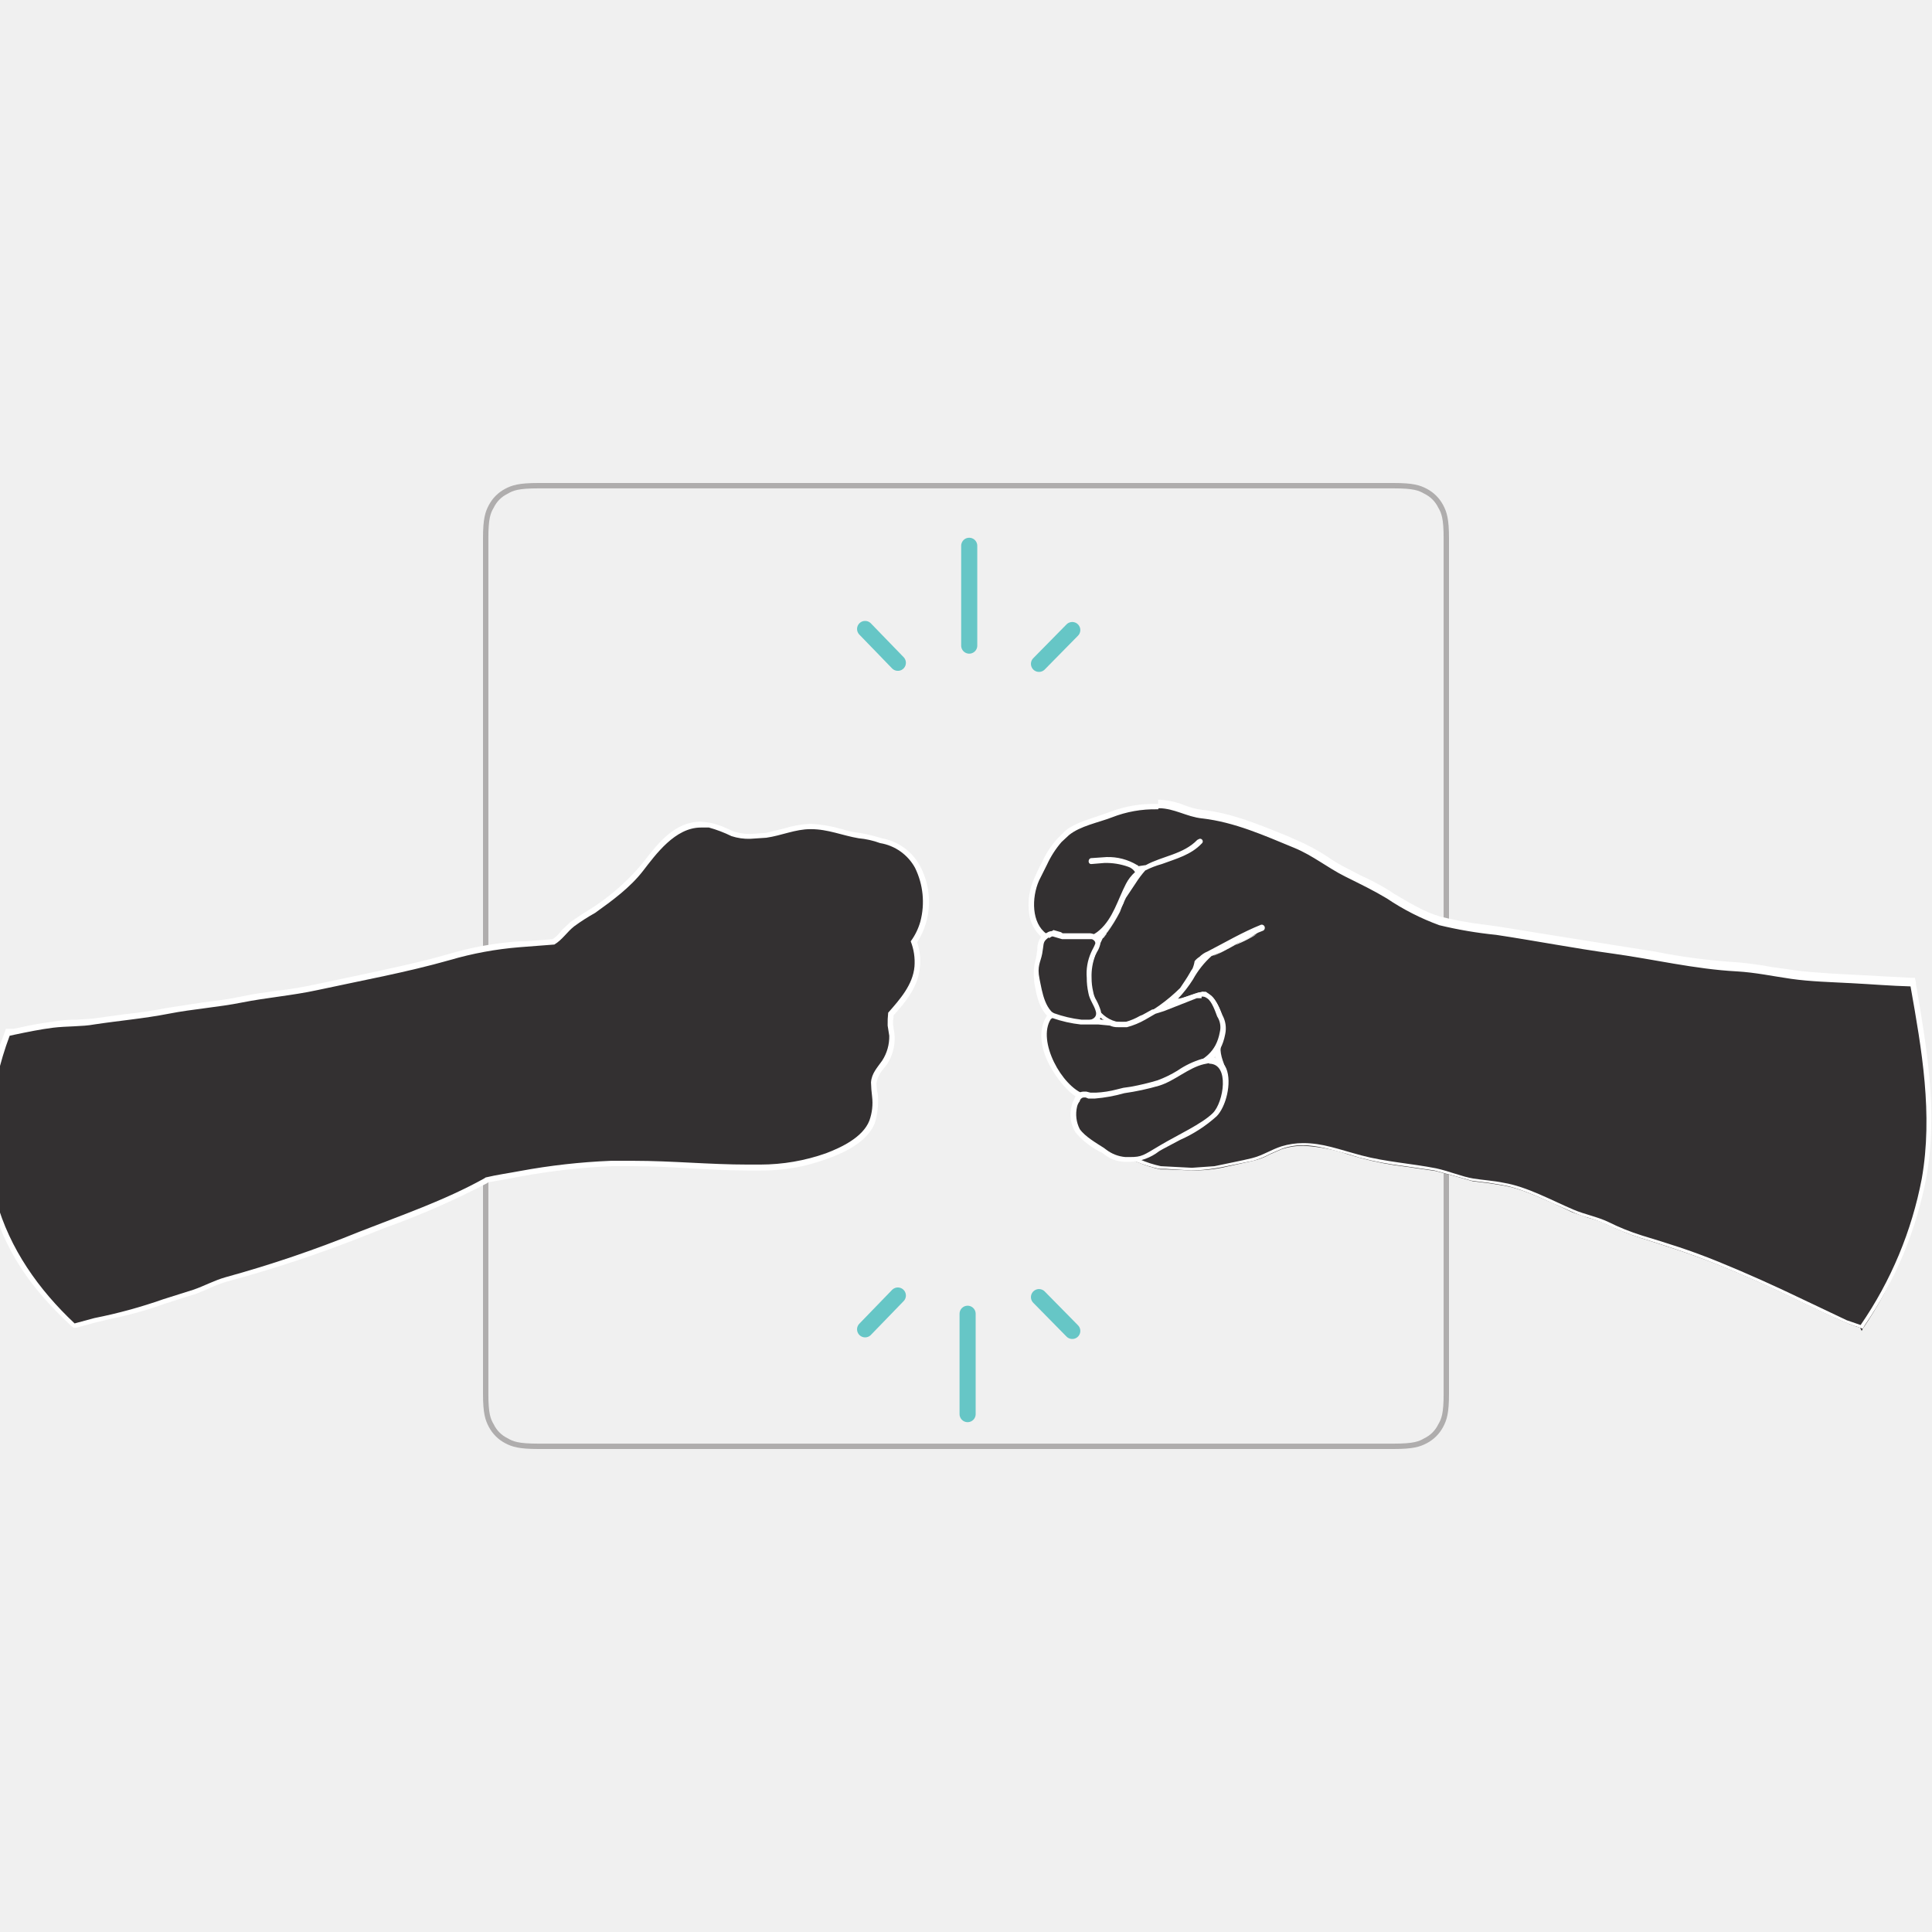
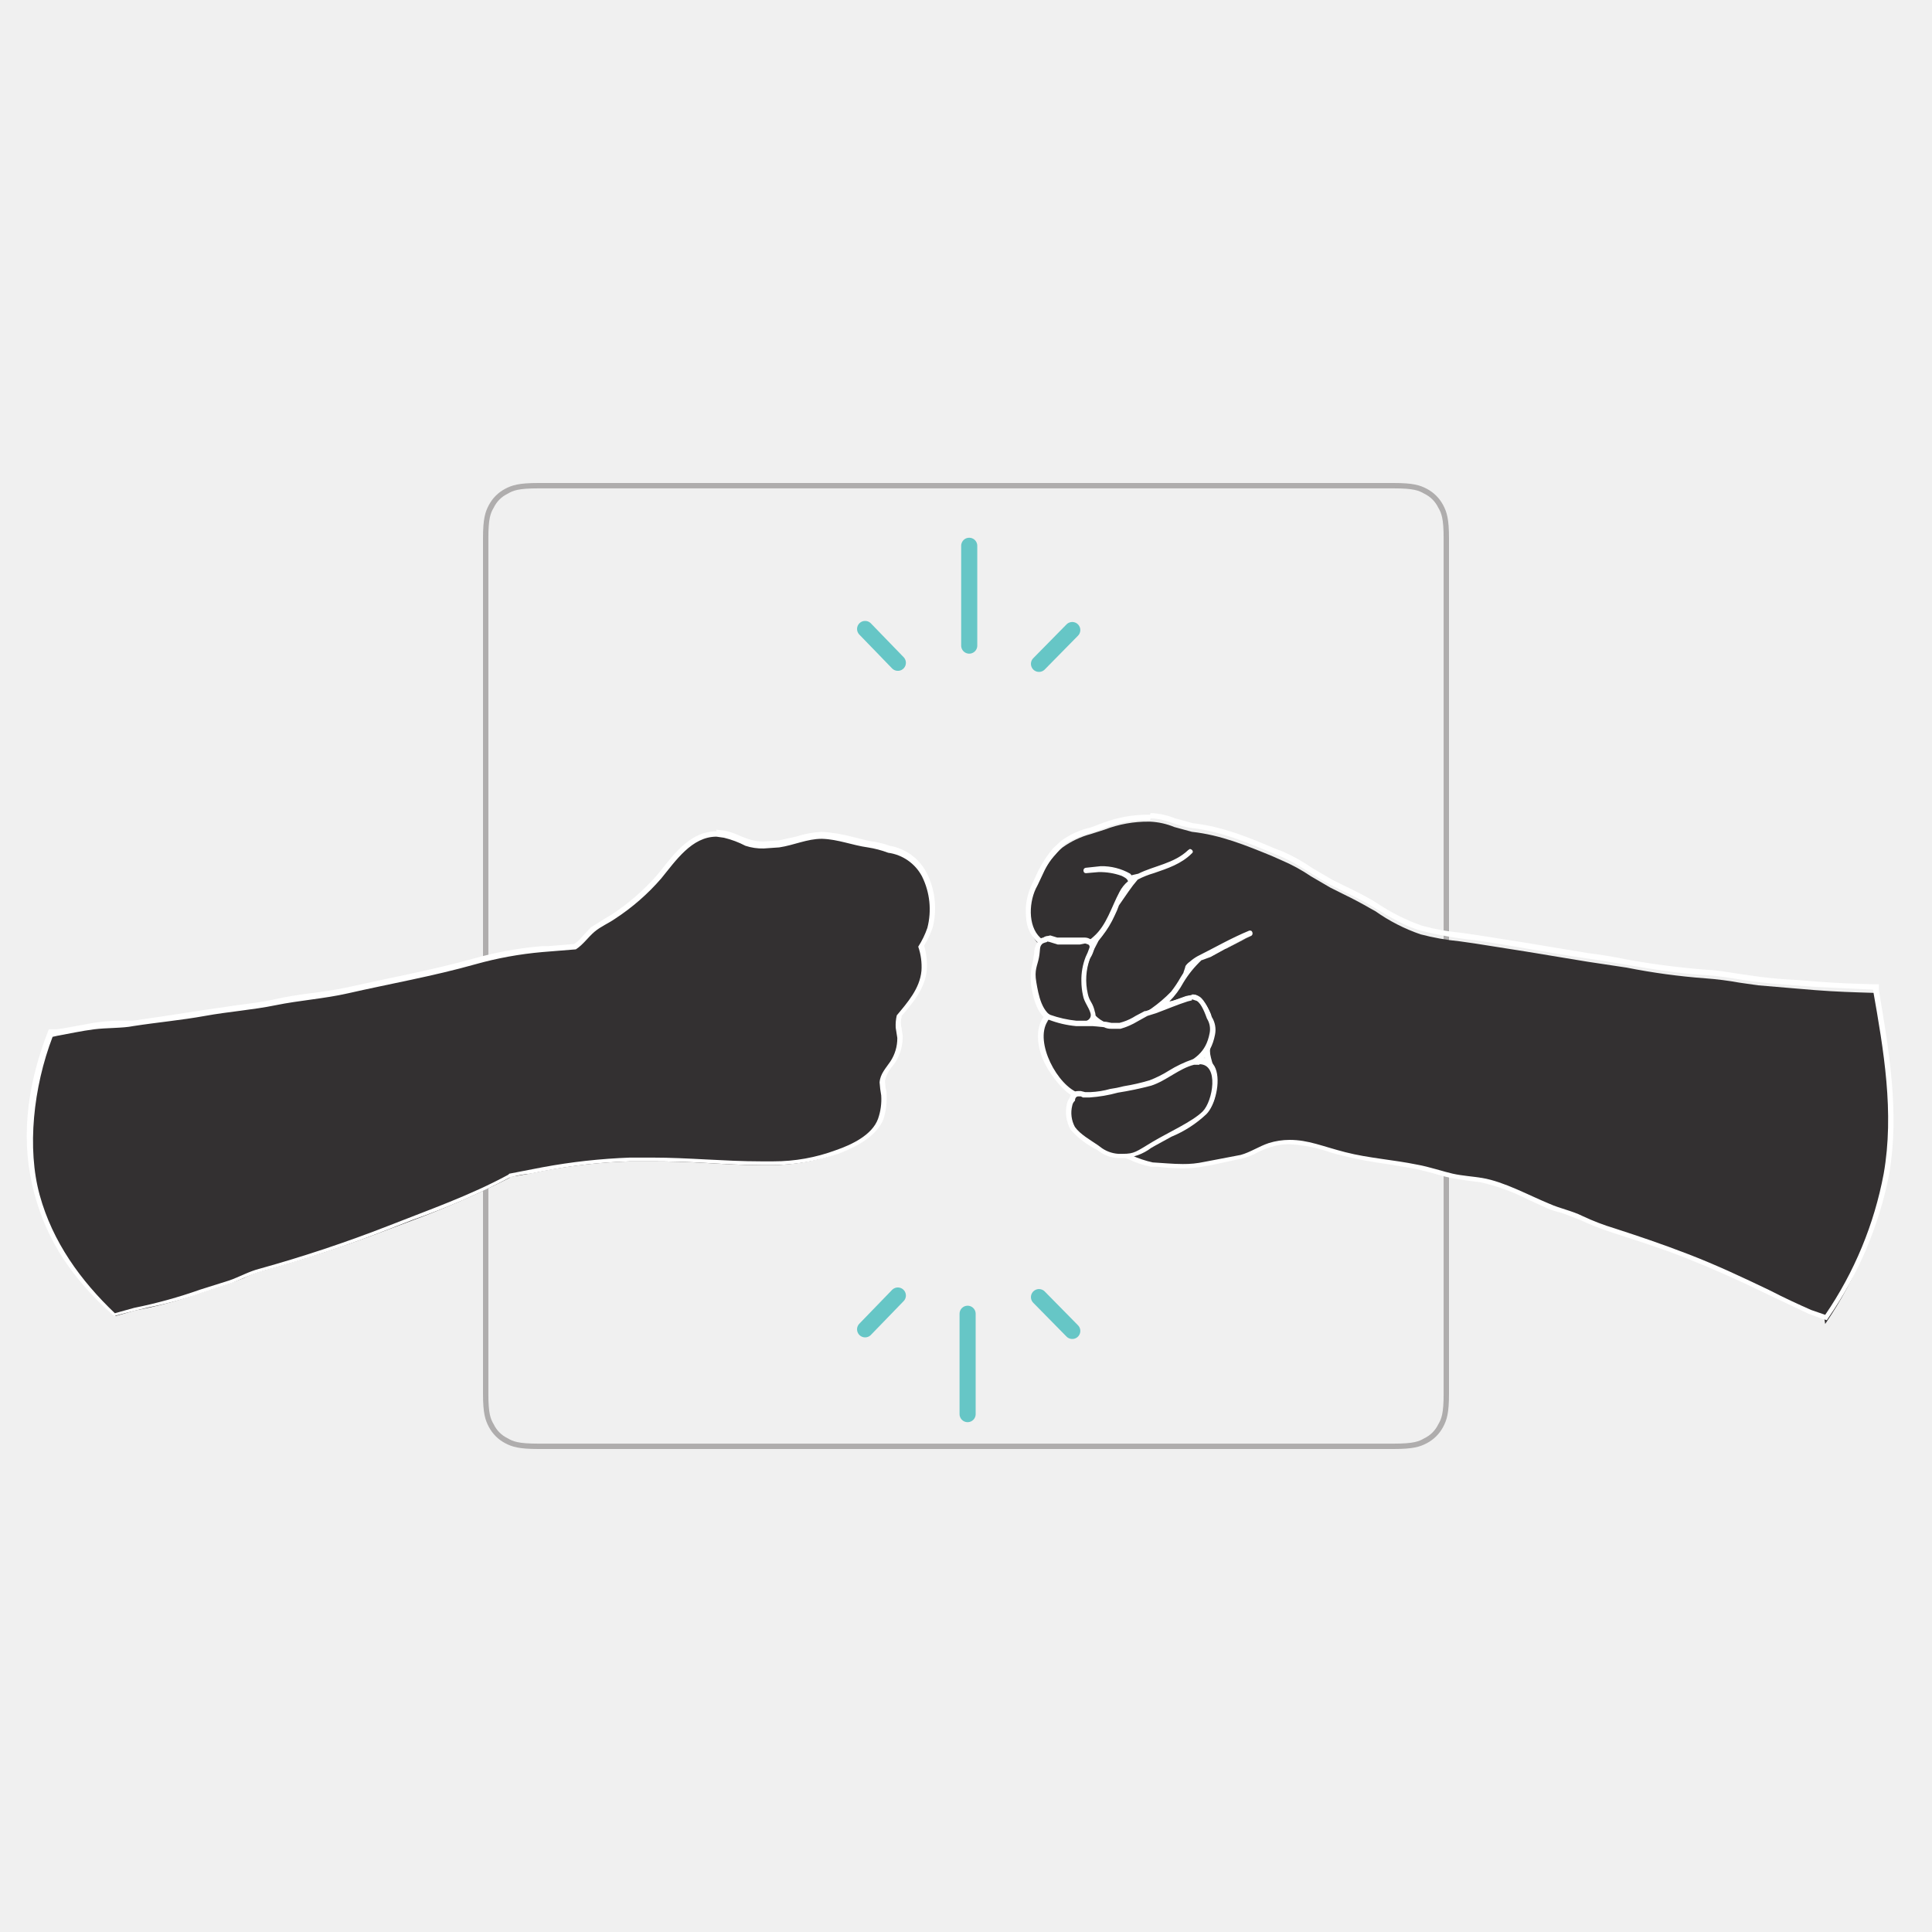
<svg xmlns="http://www.w3.org/2000/svg" viewBox="0 0 360 360">
  <path d="M265.9,91.1c-1.3-.7-2.6-1.1-6.2-1.1H100.3c-3.6,0-4.9.4-6.2,1.1a7.2,7.2,0,0,0-3,3c-.7,1.3-1.1,2.6-1.1,6.2V259.7c0,3.6.4,4.9,1.1,6.2a7.2,7.2,0,0,0,3,3c1.3.7,2.6,1.1,6.2,1.1H259.7c3.6,0,4.9-.4,6.2-1.1a7.2,7.2,0,0,0,3-3c.7-1.3,1.1-2.6,1.1-6.2V100.3c0-3.6-.4-4.9-1.1-6.2A7.2,7.2,0,0,0,265.9,91.1ZM269,259.7c0,3.7-.4,4.7-1,5.7a5.5,5.5,0,0,1-2.6,2.6c-1,.6-2,1-5.7,1H100.3c-3.7,0-4.7-.4-5.7-1a5.5,5.5,0,0,1-2.6-2.6c-.6-1-1-2-1-5.7V100.3c0-3.7.4-4.7,1-5.7A5.5,5.5,0,0,1,94.6,92c1-.6,2-1,5.7-1H259.7c3.7,0,4.7.4,5.7,1a5.5,5.5,0,0,1,2.6,2.6c.6,1,1,2,1,5.7Z" style="fill:#afadad" />
-   <path d="M346.6,247.4a21.5,21.5,0,0,1-2.7-1c-2.6-1.1-5.1-2.3-8-3.7-5.7-2.8-10.9-5.1-15.9-7.1s-10.1-3.6-14.2-4.9a55.1,55.1,0,0,1-6.3-2.5,17.4,17.4,0,0,0-3.6-1.3l-2.9-1-3.4-1.6c-3.2-1.4-6.4-2.9-9.5-3.4l-2.5-.4-3.2-.4-3.5-1-3.4-.9-5.5-.8a59.3,59.3,0,0,1-8.4-1.6l-2.4-.7a30.4,30.4,0,0,0-8.4-1.6,12.7,12.7,0,0,0-3.9.6l-2.3,1a11.7,11.7,0,0,1-3.1,1.2l-5.9,1.3-1.2.2a28.1,28.1,0,0,1-4.3.3l-4.7-.2h-1.2a24.6,24.6,0,0,1-4.1-1.3l-1-.4,1.2-.7,8.9-4.7.5-.2c2.7-1.5,5.6-3,6.2-6.1h0a5.1,5.1,0,0,1,.1-1.8,5,5,0,0,0,.2-1.2,8.2,8.2,0,0,0-.6-2.8,17.2,17.2,0,0,1-.7-2.1,6.1,6.1,0,0,1,.3-2.5h.1l.3-.7c0-.2.1-.3.1-.4-.1-3.5-1.1-5.8-3.1-7.2h-.1a9.2,9.2,0,0,0-2.6.7,14.1,14.1,0,0,1-2.2.6l-1.5.3,1-1.1a28.1,28.1,0,0,0,2.7-3.6,18.7,18.7,0,0,1,3.6-4.5h.3l.6-.2,1.1-.5,2.8-1.5h.1a24,24,0,0,0,3.9-2h0l1-.4h0a53.4,53.4,0,0,0-6.8,3.3l-3.2,1.6a5,5,0,0,0-1.4,1h0l-.7.6a7.4,7.4,0,0,1-.4,1.4h0v.2a2.1,2.1,0,0,0-.4.6l-1.9,2.9h-.1a25.5,25.5,0,0,1-8.2,5.9,6.1,6.1,0,0,1-2.8.7,6.3,6.3,0,0,1-4.4-1.9,9,9,0,0,1-2.4-6.1c.1-2.2,1-5.2,2.9-9h.1l.6-.8v-.2h.1a29.6,29.6,0,0,0,2.4-3.9,12.2,12.2,0,0,1,.7-1.7V167l-.2.4c-1,2.2-2,4.5-3.9,6.2a6.2,6.2,0,0,1-4.5,1.6h-3.5l-.8-.2-1.5-.4h-.2c-2.4-1.7-3.6-6.1-1.5-10.5.4-1,.9-2,1.4-3.1a17.5,17.5,0,0,1,2.9-4.2,8.9,8.9,0,0,1,1.3-1.4,18.3,18.3,0,0,1,5.5-2.5l2.7-.9a23.6,23.6,0,0,1,8.6-1.5h.2a13.5,13.5,0,0,1,4.6,1,13.9,13.9,0,0,0,3.5.9c5.6.6,10.4,2.7,15.6,4.8l1.8.7a34.9,34.9,0,0,1,5.7,3.2l3.8,2.2,2.4,1.2c1.8.9,3.6,1.8,5.4,2.9l.9.5a34.5,34.5,0,0,0,8.8,4.4,46.4,46.4,0,0,0,7.6,1.4l2.9.4,9.9,1.6,11.9,1.9,7.6,1.2a129.7,129.7,0,0,0,15.4,2.1,46.2,46.2,0,0,1,6.5.8l3.6.6,7.4.6,3.8.2,11.1.6h.4v.7c2,11.7,4.1,23.7,2,35.6a73,73,0,0,1-11.4,27.6l-.2.4ZM205.9,160.2a11.4,11.4,0,0,1,4.6.7,3.8,3.8,0,0,1,1.6,1.3v.3l-.3.3a7.5,7.5,0,0,0-1.5,2,20,20,0,0,0-1,2.1h0l1.9-2.7a12.5,12.5,0,0,1,1.8-2.4h.2l-1,.2h-.4v-.3a10.7,10.7,0,0,0-5.5-1.4l-2.8.3h0A9.7,9.7,0,0,1,205.9,160.2Zm17.7-3.5a7.4,7.4,0,0,1-2,1.6,7.4,7.4,0,0,0,2-1.6Z" style="fill:#333031" />
-   <path d="M215.9,150.6c2.9,0,5.2,1.6,8.1,1.9,6.1.7,11.6,3.2,17.2,5.5,3.4,1.4,6.2,3.7,9.4,5.3s5.3,2.6,7.8,4.1a45.3,45.3,0,0,0,9.8,5,78.3,78.3,0,0,0,10.6,1.8c7.3,1.1,14.5,2.5,21.8,3.5s15.3,2.9,23,3.3c3.5.2,6.7.9,10.2,1.4s7.4.6,11.2.8,7.3.5,11,.6c2.1,11.8,4.2,23.8,2.1,35.8a71.9,71.9,0,0,1-11.4,27.3l-2.6-.9-8-3.8c-5.2-2.5-10.5-4.9-15.9-7.1s-9.4-3.4-14.3-4.9a42.3,42.3,0,0,1-6.2-2.5c-2.1-1-4.4-1.4-6.5-2.3-4-1.7-8.7-4.3-13-5-1.9-.4-3.8-.5-5.7-.8s-4.6-1.4-6.9-1.9c-4.6-.9-9.4-1.2-13.9-2.4s-7.2-2.3-10.9-2.3a13.9,13.9,0,0,0-4,.6c-1.9.6-3.5,1.7-5.5,2.2s-4.7,1-7,1.5l-4.2.3-5.8-.3a20.7,20.7,0,0,1-4-1.3l9.2-4.8c3-1.7,6.3-3.3,6.9-6.8v-.2a28.5,28.5,0,0,1,.3-2.9c.1-1.9-.9-3.2-1.2-5a4.4,4.4,0,0,1,.2-2.3v-.2h0l.4-1.2c0-3-.8-6.1-3.4-7.8h-.3c-1.6,0-3.2,1.1-4.9,1.3a23.3,23.3,0,0,0,2.8-3.6,16.6,16.6,0,0,1,3.5-4.4h.1l1.7-.7a26.9,26.9,0,0,0,2.9-1.6,24,24,0,0,0,3.9-2l1-.4a.6.6,0,0,0-.2-1.1h-.2c-3.5,1.4-6.7,3.3-10,5a4.4,4.4,0,0,0-1.5,1,3.4,3.4,0,0,0-.9.8,5.7,5.7,0,0,1-.4,1.4,5.6,5.6,0,0,0-.5.8c-.5.9-1.2,1.9-1.8,2.8a31.4,31.4,0,0,1-8.1,5.8,6.5,6.5,0,0,1-2.6.6c-3.6,0-6.3-3.7-6.2-7.5s1.5-6.2,2.7-8.8a3.9,3.9,0,0,0,.8-1h0a18.5,18.5,0,0,0,2.4-4l.9-1.9,1.8-2.7a18.6,18.6,0,0,1,1.8-2.4,16.6,16.6,0,0,1,3.1-1.2c2.7-1,5.4-1.7,7.4-3.8a.5.5,0,0,0-.4-.9l-.4.2c-2.6,2.7-6.5,3-9.6,4.7l-1.4.2a.2.2,0,0,0-.2-.2,10.4,10.4,0,0,0-5.7-1.5l-2.9.2c-.6.1-.6,1.1,0,1.1h.1l2.4-.2a12.3,12.3,0,0,1,4.4.7,2.4,2.4,0,0,1,1.3,1,7.6,7.6,0,0,0-1.7,2.2c-1.5,2.9-2.4,6.4-4.9,8.6a5.8,5.8,0,0,1-4.2,1.5l-3.3-.2h0l-2.4-.6c-2.8-2-2.8-6.7-1.4-9.9l1.5-3a17.8,17.8,0,0,1,2.7-4.2l1.4-1.3c2.1-1.7,5.4-2.3,8-3.3a21.9,21.9,0,0,1,8.4-1.5h.2m0-1h-.2a22.7,22.7,0,0,0-8.8,1.5l-2.6.9c-2,.7-4.1,1.3-5.7,2.6l-1.4,1.4a16,16,0,0,0-2.9,4.4c-.6,1.1-1.1,2.2-1.5,3.1a11.9,11.9,0,0,0-1,5.9,7.2,7.2,0,0,0,2.7,5.3h.5l1.4.3.8.2h3.6a7.3,7.3,0,0,0,3.5-.8,22.5,22.5,0,0,0-2.3,8,9.2,9.2,0,0,0,2.5,6.4,6.4,6.4,0,0,0,4.8,2.1,6.6,6.6,0,0,0,3-.7,30.6,30.6,0,0,0,5.4-3.3l2.1-.3,2.3-.7a7.8,7.8,0,0,1,2.3-.6c1.8,1.2,2.7,3.3,2.8,6.5a.4.4,0,0,0-.1.3l-.3.7v.2h-.1v.2a7.4,7.4,0,0,0-.3,2.7,9.5,9.5,0,0,0,.7,2.2,8.2,8.2,0,0,1,.6,2.7c-.1.3-.1.7-.2,1.1a11.1,11.1,0,0,0-.2,1.9h.1c-.6,2.7-3.2,4.1-6,5.6l-.4.2c-3,1.7-6.1,3.3-9.1,4.8h-.1l-1.9,1,2,.9a25.8,25.8,0,0,0,4.2,1.3h1.2l4.8.3a30,30,0,0,0,4.4-.4l1.2-.2,5.9-1.2a15.3,15.3,0,0,0,3.2-1.3l2.3-1a11.5,11.5,0,0,1,3.7-.6c2.8,0,5.6.9,8.3,1.6l2.3.7a63.5,63.5,0,0,0,8.5,1.6l5.5.8,3.3.9,3.6,1,3.2.4,2.5.4c3,.5,6.3,2,9.4,3.4l3.4,1.5a21.2,21.2,0,0,0,2.9,1.1,22,22,0,0,1,3.6,1.3,55.1,55.1,0,0,0,6.3,2.5c4.2,1.3,9.2,2.9,14.2,4.9s10.2,4.3,15.9,7.1c2.9,1.4,5.4,2.6,8,3.7a21.5,21.5,0,0,0,2.7,1l.8.3.4-.7a72.5,72.5,0,0,0,11.5-27.8c2.1-12,0-24.1-2-35.8v-.3l-.2-.8h-.8l-11.1-.6-3.7-.2c-2.5-.2-5-.3-7.4-.7l-3.6-.5a65.7,65.7,0,0,0-6.6-.9,112.4,112.4,0,0,1-15.3-2l-7.6-1.2-11.9-1.9-9.9-1.6-3-.4a62,62,0,0,1-7.5-1.4c-3.1-.9-5.8-2.6-8.7-4.3l-.9-.6a45.2,45.2,0,0,0-5.3-2.8l-2.5-1.3a27.7,27.7,0,0,1-3.7-2.2,35.6,35.6,0,0,0-5.8-3.1l-1.8-.8c-5-2-10.1-4.2-15.7-4.8a13.1,13.1,0,0,1-3.4-.9,14.6,14.6,0,0,0-4.8-1Z" style="fill:#fff" />
-   <path d="M202,190.7a17,17,0,0,1-2.8-.3l-1.4-.4h-.4c-3-.8-3.7-4.7-4.1-7.2v-.3a9,9,0,0,1,.3-3.7c.1-.4.1-.8.2-1.2s.1-.4.1-.7a3.2,3.2,0,0,1,.8-2.3.9.9,0,0,1,.7-.3,1.1,1.1,0,0,1,.7-.3h.3l1.3.4.4.2h5.2l.9.3a1.5,1.5,0,0,1,.5,1.2,3.1,3.1,0,0,1-.6,1.3l-.2.5a9.5,9.5,0,0,0-.8,4.5,11.2,11.2,0,0,0,.3,2.7,6.7,6.7,0,0,0,.7,1.8,8.7,8.7,0,0,1,.7,1.7,1.9,1.9,0,0,1-.3,1.5c-.4.6-1.2.8-2.4.8Z" style="fill:#333031" />
-   <path d="M196,174.5h.2l1.7.5h5.3a.7.7,0,0,1,.6.2.7.7,0,0,1,.3.6c-.2.6-.6,1.2-.8,1.7a9.6,9.6,0,0,0-.8,4.7,12.7,12.7,0,0,0,.3,2.8c.2,1.3,1.1,2.3,1.4,3.5s-.9,1.7-2.2,1.7a17,17,0,0,1-2.7-.3l-1.4-.4h-.3c-2.9-.8-3.4-4.7-3.9-7.1s.2-3.1.5-4.7.1-2.1.8-2.7.3-.2.5-.2h0l.5-.3m0-1h0a1.6,1.6,0,0,0-.9.3l-.8.4a3.7,3.7,0,0,0-1,2.7c0,.2-.1.4-.1.6s-.1.8-.2,1.2a9.9,9.9,0,0,0-.3,3.9v.3c.4,2.5,1.1,6.7,4.5,7.6h.4l1.4.4a16.8,16.8,0,0,0,2.9.4,3.5,3.5,0,0,0,2.8-1,2.4,2.4,0,0,0,.4-2,10.8,10.8,0,0,0-.8-1.9,4.4,4.4,0,0,1-.6-1.6,10.9,10.9,0,0,1-.3-2.6,10.6,10.6,0,0,1,.7-4.2l.3-.6a4.5,4.5,0,0,0,.6-1.4,1.8,1.8,0,0,0-.7-1.7,2.8,2.8,0,0,0-1.2-.4h-5.1l-.3-.2-1.4-.4Z" style="fill:#fff" />
-   <path d="M203.3,204.6l-1.4-.2c-2.5-.8-5.3-4.1-6.6-7.8s-1-5.3.1-7l.4-.4h.5a22.6,22.6,0,0,0,5.2,1.2h3.2a9,9,0,0,1,2.2.2h.1a3.5,3.5,0,0,0,1.3.3h1.6a15.3,15.3,0,0,0,2.7-1.1l.6-.3,1.8-1h.1l1.6-.5,2.5-1,3.7-1.4,1-.2a2.8,2.8,0,0,1,1.2.4c.9.5,1.5,2,1.9,3l.3.7a4,4,0,0,1,.5,3.2c-.8,4-3,5.4-6.4,7l-1.6.8a35.4,35.4,0,0,1-8.1,3.3,21.5,21.5,0,0,1-3.4.5h-1.7l-1.3.2a6.9,6.9,0,0,1-2,.3Z" style="fill:#333031" />
-   <path d="M223.9,185.7a1.4,1.4,0,0,1,1,.3c.9.5,1.6,2.6,1.9,3.4a3.7,3.7,0,0,1,.5,2.9c-.7,3.8-2.9,5.1-6.2,6.7a46.6,46.6,0,0,1-9.5,4,44.3,44.3,0,0,1-5.1.6c-1.1.1-2.2.5-3.2.5l-1.2-.2c-4.2-1.4-8.9-9.9-6.3-14l.3-.2a24,24,0,0,0,5.3,1.2h3.3l2.1.2a3.3,3.3,0,0,0,1.5.3H210a14.3,14.3,0,0,0,3.4-1.4l1.9-1.1,1.6-.5,6.1-2.4h.9m0-1.1h0a2.7,2.7,0,0,0-1.2.3,27.2,27.2,0,0,0-3.7,1.3l-2.5,1-1.6.6h-.2l-1.8,1-.5.2a11.2,11.2,0,0,1-2.6,1.1h-1.5a2.2,2.2,0,0,1-1.1-.2H207a10.2,10.2,0,0,0-2.3-.2h-3.2a23.1,23.1,0,0,1-5.1-1.2l-.4-.2-.5.3a1.2,1.2,0,0,0-.5.5c-1.2,1.9-1.3,4.5-.2,7.4s4.2,7.3,7,8.2l1.5.2,2.1-.3,1.2-.2h1.7a22.7,22.7,0,0,0,3.5-.5,34.3,34.3,0,0,0,8.2-3.3l1.6-.8c3.4-1.7,5.9-3.2,6.7-7.4a5.1,5.1,0,0,0-.5-3.5l-.3-.7c-.5-1.1-1.1-2.6-2.1-3.2a3,3,0,0,0-1.5-.5Z" style="fill:#fff" />
-   <path d="M210.5,216.2h-.9a6.4,6.4,0,0,1-3.8-1.5l-.4-.3-.7-.5a11.9,11.9,0,0,1-3.9-3.1,6.2,6.2,0,0,1-.6-4.6,2.2,2.2,0,0,1,.5-1.1,1.1,1.1,0,0,1,.3-.7,1.3,1.3,0,0,1,.9-.4h.4l.7.2h1.1a29.3,29.3,0,0,0,4.1-.7l1.2-.3,1.3-.2a42.1,42.1,0,0,0,5.1-1.2,20.1,20.1,0,0,0,3.9-1.9,16.9,16.9,0,0,1,4.5-2.1l1.1-.2a2.7,2.7,0,0,1,2.7,1.8c1,2.4-.1,6.7-1.7,8.3s-4.3,3.1-6.6,4.3l-3.3,1.7-.7.5c-1.7,1-3,1.9-5.2,1.9Z" style="fill:#333031" />
-   <path d="M225.3,198.2c3.9,0,2.7,7.2.7,9.2s-6.6,4.1-9.8,6-3.4,2.2-5.7,2.2h-.8a6.8,6.8,0,0,1-3.6-1.4l-.4-.3c-1.4-.9-3.5-2.1-4.5-3.5a6.1,6.1,0,0,1-.5-4.2,2.4,2.4,0,0,1,.5-1,.8.8,0,0,1,.7-.7h.4l.5.2H204a28.4,28.4,0,0,0,5.5-1,46.9,46.9,0,0,0,6.5-1.4c2.9-.9,5.4-3.3,8.3-4l1-.2m0-1-1.3.2a16.2,16.2,0,0,0-4.6,2.2,21,21,0,0,1-3.7,1.8,45.4,45.4,0,0,1-5,1.2l-1.4.2-1.2.3a18.5,18.5,0,0,1-3.9.6h-1l-.8-.2h-.5a1.8,1.8,0,0,0-1.3.6,2,2,0,0,0-.4.8,3.3,3.3,0,0,0-.5,1.2,6.3,6.3,0,0,0,.7,5,14.4,14.4,0,0,0,4,3.3l.7.4h.1l.3.2a6.7,6.7,0,0,0,4.1,1.6h.9a9.4,9.4,0,0,0,5.5-2l.7-.4,3.2-1.7a25.6,25.6,0,0,0,6.8-4.4c1.7-1.7,2.9-6.2,1.8-8.9a3.4,3.4,0,0,0-3.2-2.1Z" style="fill:#fff" />
-   <path d="M13.6,247c-7.5-7.1-12.5-14.9-14.8-23.2s-1.7-19.9,2.5-31l.2-.3,1.2-.2,1.4-.3,5.7-1a23.2,23.2,0,0,1,4.6-.4,13.7,13.7,0,0,0,3-.2l5.8-.8,8.1-1.2,6.4-1c2.4-.3,4.9-.6,7.3-1.1s4.6-.8,6.8-1.1,4.8-.7,7.2-1.2l7.6-1.6c5.7-1.2,11.5-2.4,17.1-4A73.4,73.4,0,0,1,96.8,176H98l5.2-.4a10.7,10.7,0,0,0,1.9-1.8l1.5-1.5,2.4-1.5,1.6-1.1a39.8,39.8,0,0,0,8.8-7.6l1-1.2c2.6-3.3,5.7-7.1,10.2-7.1h1.6a11.6,11.6,0,0,1,2.8,1l1.4.6a11.6,11.6,0,0,0,3.4.5l3-.2,3.3-.8a20.2,20.2,0,0,1,4.9-.9h.1a24.2,24.2,0,0,1,5.6,1,18.6,18.6,0,0,0,3.4.7l4,1a9.8,9.8,0,0,1,6.8,4.8,14.4,14.4,0,0,1,1.1,10.4,11.8,11.8,0,0,1-1.7,3.6,12.4,12.4,0,0,1,.6,4.7c-.3,3.6-2.8,6.5-4.9,8.8v.3a5.5,5.5,0,0,0-.1,1.8c0,.2.1.4.1.6a6.8,6.8,0,0,1,.2,1.4,8.5,8.5,0,0,1-1.4,4.9l-.6.9a5.6,5.6,0,0,0-1.4,2.9c0,.4.1.9.1,1.4s.1.8.2,1.1a12.9,12.9,0,0,1-.6,4.8c-1,2.6-3.9,4.7-8.4,6.4a36.6,36.6,0,0,1-12.4,2.1h-2.4c-3.6,0-7.2-.2-10.6-.3s-7.1-.4-10.6-.4h-4.3A110.7,110.7,0,0,0,97,218.9l-2.6.5-3.7.7h-.2a150,150,0,0,1-19,8.3l-4.3,1.7a230.7,230.7,0,0,1-25.1,8.3,29.2,29.2,0,0,0-3.4,1.3l-2.4,1-2.6.8-3.1,1a71.4,71.4,0,0,1-10.3,2.9l-2.5.6-3.7,1h-.3Z" style="fill:#333031" />
-   <path d="M130.6,154.2h1.5a24.1,24.1,0,0,1,4.2,1.6,10.2,10.2,0,0,0,3.5.5l3-.2c2.8-.4,5.4-1.6,8.2-1.6h.1c3.2,0,5.9,1.2,8.9,1.7a15.7,15.7,0,0,1,4,.9,9.1,9.1,0,0,1,6.5,4.6,14.4,14.4,0,0,1,1,10,11.5,11.5,0,0,1-1.8,3.7,10.6,10.6,0,0,1,.7,4.7c-.3,3.4-2.7,6.1-4.9,8.6a17.7,17.7,0,0,0-.1,2.4l.3,1.9a8.2,8.2,0,0,1-1.3,4.6c-.9,1.3-2,2.4-2.1,4.1a24.6,24.6,0,0,0,.2,2.6,9.8,9.8,0,0,1-.5,4.5c-1.2,3.1-5.2,5-8.1,6.1a36.8,36.8,0,0,1-12.2,2.1h-2.4c-7.1,0-14.1-.7-21.2-.7h-4.3a119.7,119.7,0,0,0-16.9,1.9c-2.1.4-4.3.7-6.4,1.2l-.3.2c-7.4,4.1-15.3,6.8-23.2,9.9A221.8,221.8,0,0,1,42,238c-2.1.6-3.9,1.6-5.9,2.3l-5.7,1.8a93.1,93.1,0,0,1-12.8,3.5l-3.7,1C7.2,240.3,1.8,232.7-.7,223.7S-1.9,202.8,1.8,193l.9-.2c2.4-.5,4.8-1,7.2-1.3s5.5-.2,7.6-.6c4.6-.7,9.3-1.1,13.9-2s9.2-1.2,13.7-2.1,9.4-1.3,14-2.3c8.3-1.8,16.6-3.3,24.7-5.6a64.7,64.7,0,0,1,13-2.4l6.5-.5c1.5-.9,2.4-2.4,3.7-3.4a37.3,37.3,0,0,1,3.9-2.5c3.2-2.3,6.5-4.7,8.9-7.8s6-8.1,10.8-8.1m0-1.1h0c-4.8,0-7.9,3.9-10.6,7.4l-1,1.2a41.6,41.6,0,0,1-8.7,7.5l-1.6,1-2.4,1.6-1.6,1.5A6.9,6.9,0,0,1,103,175l-5,.4H96.8a60.6,60.6,0,0,0-13.3,2.4c-5.6,1.6-11.4,2.8-17,4l-7.6,1.6q-3.6.8-7.2,1.2c-2.2.3-4.5.6-6.8,1.1s-4.8.8-7.2,1.1l-6.5,1q-4.1.8-8.1,1.2l-5.8.8-2.9.2a24.9,24.9,0,0,0-4.7.4,56.7,56.7,0,0,0-5.7,1l-1.4.3H1.1l-.2.6c-4.4,11.2-5.2,21.8-2.6,31.3s7.3,16.3,14.9,23.4l.5.4h.5l3.7-1,2.5-.6a72.7,72.7,0,0,0,10.4-2.9l3.1-1,2.6-.8,2.4-1a23.7,23.7,0,0,1,3.4-1.3,238.2,238.2,0,0,0,25.1-8.3l4.3-1.7a150,150,0,0,0,19-8.3l.3-.2,3.4-.6,2.7-.5a123.4,123.4,0,0,1,16.8-1.9h4.2c3.5,0,7.1.2,10.5.4s7.1.4,10.7.4h2.4a34.4,34.4,0,0,0,12.5-2.2c4.8-1.7,7.7-3.9,8.8-6.6a14.3,14.3,0,0,0,.6-5,5,5,0,0,0-.2-1.2c0-.4-.1-.9-.1-1.2a5.2,5.2,0,0,1,1.3-2.7l.7-.9a8.9,8.9,0,0,0,1.4-5.2,5.9,5.9,0,0,0-.2-1.4,1.7,1.7,0,0,0-.1-.7,9.2,9.2,0,0,1,.1-1.6v-.2c2.1-2.3,4.6-5.3,4.9-8.9a10.7,10.7,0,0,0-.5-4.7,14.1,14.1,0,0,0,.5-14.3,10.1,10.1,0,0,0-7.1-5.1,30.8,30.8,0,0,0-4.1-1,16,16,0,0,1-3.3-.7,26,26,0,0,0-5.8-1H151a20.1,20.1,0,0,0-5,.9l-3.3.8-2.9.2a10.2,10.2,0,0,1-3.2-.5l-1.3-.6a15.1,15.1,0,0,0-3-1l-1.7-.2Z" style="fill:#fff" />
+   <path d="M339.9,245.5l-2.6-.9-7.6-3.6c-5.5-2.7-10.5-4.9-15.3-6.8s-9.6-3.5-13.7-4.8a37.5,37.5,0,0,1-6-2.4,23,23,0,0,0-3.4-1.2l-2.8-1-3.3-1.5a38.6,38.6,0,0,0-9.1-3.3l-2.5-.3-3-.5a18.9,18.9,0,0,1-3.4-.9l-3.3-.8c-1.7-.4-3.5-.6-5.2-.9a44.5,44.5,0,0,1-8.1-1.5l-2.3-.6a27.7,27.7,0,0,0-8-1.6,12.1,12.1,0,0,0-3.8.6l-2.2,1a26.8,26.8,0,0,1-3,1.2l-5.6,1.1-1.2.2a17.8,17.8,0,0,1-4.1.4l-4.6-.2h-1.1l-4-1.3-.9-.4,1.1-.6c2.8-1.5,5.8-3,8.6-4.6l.5-.2c2.6-1.4,5.4-2.9,5.9-5.8h0a11,11,0,0,1,.2-1.8c0-.4.1-.7.1-1.1a6.3,6.3,0,0,0-.6-2.7l-.6-2a5.6,5.6,0,0,1,.3-2.4h.1a2.5,2.5,0,0,1,.2-.7l.2-.4c-.1-3.3-1.1-5.5-3-6.8h-.1a8.2,8.2,0,0,0-2.5.6,8.3,8.3,0,0,1-2.1.6l-1.5.3,1-1.1a21.2,21.2,0,0,0,2.6-3.5,19,19,0,0,1,3.4-4.2h.1l.2-.2.6-.2,1-.4,2.8-1.5h.1l3.7-1.9h0l.9-.4h0c-2.2.9-4.4,2.1-6.5,3.2l-3,1.6a3.4,3.4,0,0,0-1.4.9h0l-.7.6a3.8,3.8,0,0,1-.4,1.3h-.1l-.4.6-1.8,2.8h0a29.4,29.4,0,0,1-8,5.7,6.3,6.3,0,0,1-2.7.6,5.9,5.9,0,0,1-4.2-1.8,8.3,8.3,0,0,1-2.2-5.9c0-2.1.9-4.9,2.7-8.6h.1l.6-.8h.1a22,22,0,0,0,2.3-3.7,11.1,11.1,0,0,1,.7-1.6v-.3l-.2.4c-1,2.1-1.9,4.4-3.7,6a6.1,6.1,0,0,1-4.4,1.6l-2.2-.2h-1.1l-.8-.2-1.4-.4h-.3c-2.2-1.6-3.4-5.9-1.4-10.1.4-1,.9-2,1.4-3a14.1,14.1,0,0,1,2.7-4,7.9,7.9,0,0,1,1.3-1.3,16.2,16.2,0,0,1,5.3-2.5l2.5-.8a22.5,22.5,0,0,1,8.3-1.5h.2a13.4,13.4,0,0,1,4.5,1l3.3.9c5.4.6,10,2.5,14.9,4.5l1.8.8a32.2,32.2,0,0,1,5.5,3l3.6,2.1,2.4,1.2q2.5,1.2,5.1,2.7l.9.5a33.4,33.4,0,0,0,8.4,4.3,46.6,46.6,0,0,0,7.3,1.3l2.8.4,9.5,1.5,11.5,1.9,7.3,1.1a120.8,120.8,0,0,0,14.7,2,60.1,60.1,0,0,1,6.3.8l3.5.5,7.1.6,3.6.3c3.8.3,7.3.4,10.6.5h.5v.7c1.9,11.2,3.9,22.8,1.9,34.2a71.3,71.3,0,0,1-11,26.5l-.2.3ZM204.8,161.7a13.3,13.3,0,0,1,4.5.7,2.7,2.7,0,0,1,1.4,1.2l.2.4-.3.2a7.5,7.5,0,0,0-1.5,2l-.9,2h0a27,27,0,0,1,1.8-2.5,16.6,16.6,0,0,1,1.8-2.4h.2l-1,.2h-.4V163a10.2,10.2,0,0,0-5.3-1.4l-2.7.3h0Zm17-3.3a9,9,0,0,1-1.9,1.5,9.5,9.5,0,0,0,2-1.5Z" style="fill:#333031" />
+   <path d="M214.4,152.5c2.8,0,5,1.5,7.8,1.8,5.9.7,11.1,3.1,16.5,5.3,3.3,1.4,6,3.6,9.1,5.2s5,2.4,7.4,3.8,6,3.8,9.5,4.8a70.2,70.2,0,0,0,10.2,1.8c7,1,13.9,2.4,20.9,3.4s14.7,2.7,22.1,3.1c3.3.2,6.4.9,9.7,1.3s7.2.6,10.8.9l10.6.5c2,11.3,4,22.9,2,34.3A69.1,69.1,0,0,1,340.1,245l-2.6-.9c-2.5-1.1-5.1-2.3-7.6-3.6-5-2.4-10.1-4.8-15.3-6.8s-9.1-3.3-13.7-4.8a43.6,43.6,0,0,1-6-2.3c-2-1-4.2-1.4-6.2-2.3-3.9-1.6-8.4-4.1-12.5-4.8-1.8-.3-3.7-.4-5.5-.8s-4.4-1.3-6.7-1.7c-4.4-.9-9-1.2-13.3-2.3s-6.9-2.3-10.4-2.3a13.2,13.2,0,0,0-3.9.6c-1.8.6-3.4,1.7-5.2,2.2l-6.8,1.3a18.1,18.1,0,0,1-4,.4c-1.9,0-3.7-.2-5.6-.3a19.8,19.8,0,0,1-3.9-1.3l8.9-4.6c2.9-1.6,6-3.1,6.6-6.5V204c-.1-.9.3-1.8.3-2.8s-.9-3.1-1.2-4.8a5.3,5.3,0,0,1,.2-2.2V194h0l.5-1.2c-.1-2.9-.8-5.8-3.4-7.4h-.2c-1.5,0-3.1,1-4.7,1.2a15.2,15.2,0,0,0,2.6-3.5,19.6,19.6,0,0,1,3.4-4.2h.1l1.6-.6,2.9-1.6,3.7-1.9.9-.4c.5-.2.3-1-.1-1h-.2c-3.4,1.4-6.5,3.2-9.7,4.8a8.5,8.5,0,0,0-1.4,1,3,3,0,0,0-.8.8c-.1.5-.3.9-.4,1.3l-.5.8a21.1,21.1,0,0,1-1.8,2.7,25.9,25.9,0,0,1-7.8,5.5,5.7,5.7,0,0,1-2.5.6c-3.4,0-6-3.5-5.9-7.2s1.4-5.9,2.7-8.4l.7-.9h0a18.3,18.3,0,0,0,2.3-3.8,15.4,15.4,0,0,0,.8-1.9l1.8-2.6a24.6,24.6,0,0,1,1.7-2.2,15.7,15.7,0,0,1,3-1.2c2.6-.9,5.1-1.7,7.1-3.7.4-.3,0-.8-.4-.8l-.3.2c-2.6,2.5-6.3,2.9-9.3,4.4l-1.3.3c0-.1-.1-.2-.2-.3a10.7,10.7,0,0,0-5.5-1.4l-2.8.3c-.6.1-.5,1,0,1h.1l2.3-.2a12.1,12.1,0,0,1,4.3.7c.6.3,1,.5,1.2,1a6.4,6.4,0,0,0-1.6,2c-1.5,2.8-2.4,6.2-4.8,8.3a5.3,5.3,0,0,1-4,1.5l-3.1-.3h-.1a15.5,15.5,0,0,0-2.3-.6c-2.7-1.9-2.7-6.5-1.3-9.5.5-.9.9-1.9,1.4-2.9a14.1,14.1,0,0,1,2.7-4l1.2-1.3c2.1-1.6,5.3-2.2,7.7-3.2a22.3,22.3,0,0,1,8.1-1.4h.2m0-1h-.2a23.9,23.9,0,0,0-8.5,1.5l-2.4.9a14.6,14.6,0,0,0-5.5,2.5l-1.4,1.3a20.5,20.5,0,0,0-2.8,4.2l-1.4,3a11.1,11.1,0,0,0-.9,5.7,6.7,6.7,0,0,0,2.5,5l.3.2h.2l1.4.3.8.3h3.4a6.7,6.7,0,0,0,3.4-.7c-1.4,3.2-2.2,5.7-2.2,7.6a8.4,8.4,0,0,0,2.4,6.2,6.2,6.2,0,0,0,4.5,2,6.6,6.6,0,0,0,3-.7,37.8,37.8,0,0,0,5.1-3.1l2.1-.4,2.2-.6a7.3,7.3,0,0,1,2.2-.6c1.7,1.2,2.6,3.2,2.7,6.3l-.2.3a2.5,2.5,0,0,1-.2.7h-.1v.2a6.9,6.9,0,0,0-.3,2.6,10.3,10.3,0,0,0,.7,2.1,6,6,0,0,1,.5,2.6c0,.3-.1.7-.1,1a11.1,11.1,0,0,0-.2,1.9h0c-.5,2.6-3,3.9-5.7,5.4l-.4.2-8.7,4.6h-.1l-1.9,1,2,.8a17,17,0,0,0,4,1.3h1.2a34.4,34.4,0,0,0,4.6.3,18.7,18.7,0,0,0,4.2-.4l1.2-.2,5.6-1.2a11.7,11.7,0,0,0,3.1-1.2,14.5,14.5,0,0,1,2.2-.9,10.5,10.5,0,0,1,3.6-.6,27.8,27.8,0,0,1,7.9,1.6l2.3.6a72.3,72.3,0,0,0,8.1,1.5l5.3.9,3.2.8a33.7,33.7,0,0,0,3.4.9l3.1.5,2.4.3a37.9,37.9,0,0,1,9,3.3l3.3,1.5a15.2,15.2,0,0,0,2.8.9l3.4,1.3a51.8,51.8,0,0,0,6.1,2.4c4,1.3,8.8,2.8,13.6,4.7s9.8,4.1,15.3,6.8l7.6,3.6,2.7,1,.7.2.4-.6A70.8,70.8,0,0,0,352,218.9c2-11.5,0-23.1-1.9-34.4v-1.1H349c-3.3-.1-6.7-.2-10.5-.5l-3.7-.3c-2.3-.1-4.7-.3-7-.6l-3.5-.5c-2-.3-4.2-.7-6.3-.8a146,146,0,0,1-14.8-1.9c-2.4-.5-4.8-.9-7.3-1.2l-11.4-1.9-9.5-1.5-2.8-.4a41.6,41.6,0,0,1-7.2-1.3,36.7,36.7,0,0,1-8.4-4.2l-.8-.5c-1.7-1-3.5-1.9-5.2-2.7l-2.4-1.2-3.6-2.1a32.6,32.6,0,0,0-5.5-3.1l-1.8-.7c-4.7-2-9.6-4-15-4.6l-3.3-.9a13.5,13.5,0,0,0-4.6-1Z" style="fill:#fff" />
+   <path d="M201.1,191.1a9.6,9.6,0,0,1-2.7-.4,5,5,0,0,1-1.3-.3h-.4c-3-.8-3.6-4.4-4-6.8v-.4a8.1,8.1,0,0,1,.3-3.5c.1-.4.1-.8.2-1.2s.1-.4.1-.6a3.2,3.2,0,0,1,.8-2.3l.6-.3.7-.2h.3l1.2.4h5.4l.9.3a1.1,1.1,0,0,1,.4,1.1,3.3,3.3,0,0,1-.5,1.2,1.4,1.4,0,0,0-.2.6,9.7,9.7,0,0,0-.8,4.3,10.9,10.9,0,0,0,.3,2.6,4.6,4.6,0,0,0,.7,1.6,11.5,11.5,0,0,1,.6,1.7,1.6,1.6,0,0,1-.2,1.5,2.9,2.9,0,0,1-2.3.8Z" style="fill:#333031" />
+   <path d="M195.3,175.5h.2l1.6.5h4.1l1-.2.6.2a.5.5,0,0,1,.2.6,12.2,12.2,0,0,1-.7,1.7,11.6,11.6,0,0,0-.8,4.5,12.4,12.4,0,0,0,.3,2.7c.2,1.2,1.1,2.2,1.4,3.3s-.8,1.7-2.1,1.7a14.3,14.3,0,0,1-2.6-.3l-1.4-.5h-.3c-2.7-.7-3.3-4.4-3.7-6.7s.2-3,.5-4.6,0-2,.7-2.6l.5-.2h.1l.4-.2m0-1h0a1.6,1.6,0,0,0-.9.3,1,1,0,0,0-.7.4,3.7,3.7,0,0,0-1,2.6,4.3,4.3,0,0,1-.1.5,5,5,0,0,1-.2,1.2,10.9,10.9,0,0,0-.3,3.7v.3c.4,2.4,1.1,6.4,4.4,7.3h.4l1.3.3a15.5,15.5,0,0,0,2.8.4,3.4,3.4,0,0,0,2.7-1,1.9,1.9,0,0,0,.3-1.9,5.6,5.6,0,0,0-.7-1.8,4.7,4.7,0,0,1-.6-1.5,11.6,11.6,0,0,1,.4-6.6l.3-.5a5.8,5.8,0,0,0,.5-1.4,1.5,1.5,0,0,0-.6-1.6,1.9,1.9,0,0,0-1.2-.4H197l-1.3-.4Z" style="fill:#fff" />
+   <path d="M202.3,204.4l-1.3-.2c-2.4-.8-5.1-4-6.4-7.5s-.9-5.1.1-6.7l.4-.4h.5a19.7,19.7,0,0,0,5,1.1h3l2.2.2h.1a2.1,2.1,0,0,0,1.2.3h1.6a11.2,11.2,0,0,0,2.6-1.1l.5-.2,1.8-1h.1l1.5-.6,2.4-.9a30.4,30.4,0,0,1,3.5-1.3l1-.2,1.2.3a6.5,6.5,0,0,1,1.8,2.9l.3.7a4.5,4.5,0,0,1,.5,3c-.8,3.9-3,5.2-6.2,6.8l-1.6.8a40.3,40.3,0,0,1-7.7,3.2l-3.3.4h-1.6l-1.3.2a10.8,10.8,0,0,1-1.9.3Z" style="fill:#333031" />
+   <path d="M222.1,186.2l.9.3c.9.5,1.6,2.5,1.9,3.3a3.7,3.7,0,0,1,.5,2.7c-.7,3.7-2.8,4.9-6,6.5s-5.9,3.1-9.1,3.9a40.7,40.7,0,0,1-4.9.5c-1,.1-2.1.5-3.1.5l-1.2-.2c-4-1.3-8.4-9.5-5.9-13.4,0-.1.1-.2.2-.3a18.9,18.9,0,0,0,5.1,1.2h3.1l2.1.2a2.9,2.9,0,0,0,1.4.3h1.7a13,13,0,0,0,3.2-1.4l1.8-1,1.6-.5c1.9-.7,4-1.6,5.9-2.2l.8-.2m0-1h0l-1.1.2-3.6,1.3-2.4,1-1.5.5h-.2l-1.7.9-.5.3a10,10,0,0,1-2.5,1h-1.5l-1-.2h-.2l-2.3-.2h-3a21,21,0,0,1-4.9-1.1l-.4-.2-.4.3c-.3.1-.4.3-.6.5-1.1,1.8-1.2,4.3-.2,7.1s4.1,7,6.7,7.9l1.5.2a12,12,0,0,0,2-.3l1.2-.2h1.6a19.9,19.9,0,0,0,3.4-.5,31.9,31.9,0,0,0,7.9-3.2l1.5-.7c3.3-1.6,5.7-3.1,6.5-7.2a4.5,4.5,0,0,0-.6-3.3c-.1-.2-.1-.4-.2-.6s-1.1-2.6-2.1-3.2a2.3,2.3,0,0,0-1.4-.4Z" style="fill:#fff" />
+   <path d="M209.2,215.5h-.8a7,7,0,0,1-3.7-1.4l-.4-.3-.7-.4a18.5,18.5,0,0,1-3.7-3.1,6.1,6.1,0,0,1-.6-4.4,2.3,2.3,0,0,1,.5-1,.9.9,0,0,1,.3-.7,1.2,1.2,0,0,1,.8-.4h.5l.6.2h1.1a16.7,16.7,0,0,0,3.9-.6l1.2-.2,1.3-.3a43.1,43.1,0,0,0,4.9-1.1A17.3,17.3,0,0,0,218,200a17.8,17.8,0,0,1,4.4-2.1h1.1a2.5,2.5,0,0,1,2.5,1.7c1,2.3,0,6.4-1.5,8s-4.2,2.9-6.4,4.1l-3.2,1.7-.6.4c-1.7,1-3,1.8-5.1,1.8Z" style="fill:#333031" />
+   <path d="M223.5,198.3c3.7,0,2.5,6.9.6,8.8s-6.4,3.9-9.4,5.7-3.3,2.2-5.5,2.2h-.8a6.1,6.1,0,0,1-3.4-1.3l-.4-.3c-1.3-.9-3.3-2-4.3-3.4a5.5,5.5,0,0,1-.5-4,1.6,1.6,0,0,1,.5-.9c0-.4.2-.8.6-.8h.5l.4.2H203a26.6,26.6,0,0,0,5.3-.9,61.9,61.9,0,0,0,6.2-1.3c2.8-.9,5.2-3.2,8-3.9h1m0-1h-1.3a22.3,22.3,0,0,0-4.4,2.1,20.2,20.2,0,0,1-3.6,1.8,37.2,37.2,0,0,1-4.8,1.1l-1.3.3-1.2.2a15.9,15.9,0,0,1-3.7.6h-1l-.8-.2h-.5a1.3,1.3,0,0,0-1.1.5,1.4,1.4,0,0,0-.5.8,2.8,2.8,0,0,0-.5,1.1,6.7,6.7,0,0,0,.7,4.8,15.2,15.2,0,0,0,3.9,3.2l.7.4h.1l.3.2a6.5,6.5,0,0,0,3.9,1.5h.8a9.4,9.4,0,0,0,5.3-1.9l.7-.4,3.1-1.7a21.3,21.3,0,0,0,6.5-4.2c1.6-1.6,2.7-6,1.7-8.5a3.1,3.1,0,0,0-3-2Z" style="fill:#fff" />
+   <path d="M21.1,245.1c-7.2-6.8-12-14.3-14.2-22.3S5.2,203.7,9.3,193v-.3l1.2-.2,1.4-.2,5.4-1a32.7,32.7,0,0,1,4.5-.4h2.8l5.6-.8,7.8-1.2a61.7,61.7,0,0,1,6.2-.9c2.3-.3,4.7-.6,7-1.1s4.4-.8,6.5-1.1,4.6-.6,6.9-1.1l7.4-1.6c5.3-1.1,10.9-2.3,16.3-3.8a60.5,60.5,0,0,1,12.6-2.3h1.2l4.9-.4a10.1,10.1,0,0,0,1.9-1.7l1.5-1.5a16.4,16.4,0,0,1,2.2-1.4l1.6-1a39.7,39.7,0,0,0,8.5-7.4l.9-1.1c2.5-3.2,5.4-6.9,9.8-6.9l1.5.2a22.9,22.9,0,0,1,2.8.9l1.3.6a10.2,10.2,0,0,0,3.2.5l2.9-.2,3.2-.7a14.5,14.5,0,0,1,4.7-.9h.1a23.4,23.4,0,0,1,5.4.9,16.5,16.5,0,0,0,3.2.7,16.9,16.9,0,0,1,3.9,1,8.9,8.9,0,0,1,6.5,4.6,14.3,14.3,0,0,1,1.1,10,12.5,12.5,0,0,1-1.7,3.5,11.2,11.2,0,0,1,.6,4.5c-.3,3.4-2.7,6.1-4.7,8.4v.3a4.9,4.9,0,0,0-.1,1.7c0,.2.1.4.1.6a5.9,5.9,0,0,1,.2,1.3,8.5,8.5,0,0,1-1.3,4.7l-.7.9a6,6,0,0,0-1.3,2.8c0,.4.1.9.1,1.3a5.2,5.2,0,0,1,.2,1.1,12.2,12.2,0,0,1-.6,4.6c-1,2.5-3.7,4.5-8.1,6.1a38.3,38.3,0,0,1-11.9,2.1h-2.3c-3.4,0-6.8-.2-10.2-.4s-6.7-.3-10.1-.3h-4.1a102.6,102.6,0,0,0-16.2,1.8l-2.5.5-3.5.6-.2.2a172.1,172.1,0,0,1-18.3,8L72.6,229a243.2,243.2,0,0,1-24.1,7.9,21.5,21.5,0,0,0-3.2,1.3l-2.4.9-2.5.8-3,1a78.9,78.9,0,0,1-9.8,2.8l-2.5.5-3.5,1h-.5Z" style="fill:#333031" />
+   <path d="M133.5,155.9l1.4.2a17.4,17.4,0,0,1,4,1.5,10,10,0,0,0,3.4.5l2.9-.2c2.7-.4,5.2-1.6,7.9-1.6h.1c3,.1,5.6,1.2,8.5,1.6a19.1,19.1,0,0,1,3.8,1,8.4,8.4,0,0,1,6.3,4.4,13.8,13.8,0,0,1,1,9.6,16.2,16.2,0,0,1-1.7,3.5,11.4,11.4,0,0,1,.6,4.5c-.3,3.3-2.6,5.9-4.6,8.3a8.2,8.2,0,0,0-.2,2.3l.3,1.9a7.8,7.8,0,0,1-1.3,4.4c-.8,1.2-1.9,2.3-2,3.9a19.7,19.7,0,0,0,.3,2.4,10.9,10.9,0,0,1-.6,4.4c-1.1,3-4.9,4.8-7.8,5.8a33.2,33.2,0,0,1-11.7,2.1h-2.3c-6.8,0-13.5-.7-20.3-.7h-4.1a111.4,111.4,0,0,0-16.3,1.8l-6.2,1.2-.2.2c-7.2,3.9-14.7,6.5-22.3,9.5a250,250,0,0,1-24,8c-2,.5-3.7,1.5-5.7,2.2l-5.4,1.7A89.4,89.4,0,0,1,25,243.7l-3.6,1c-6.4-6.1-11.6-13.3-14-22s-1.2-20.1,2.4-29.5l.9-.2c2.2-.4,4.5-.9,6.8-1.2s5.4-.2,7.3-.6c4.5-.7,9-1.1,13.4-1.9s8.8-1.1,13.2-2,9-1.2,13.4-2.2c7.9-1.8,15.9-3.2,23.7-5.4a68.1,68.1,0,0,1,12.6-2.3l6.2-.5c1.4-.9,2.3-2.3,3.5-3.3s2.5-1.5,3.8-2.4a41,41,0,0,0,8.6-7.5c2.7-3.3,5.7-7.8,10.3-7.8m0-1h0c-4.6,0-7.6,3.8-10.2,7.1l-.9,1.1a41.6,41.6,0,0,1-8.4,7.3l-1.5.9-2.4,1.5-1.5,1.6a7.5,7.5,0,0,1-1.6,1.5l-4.9.4H101a67.3,67.3,0,0,0-12.7,2.3c-5.4,1.5-11,2.7-16.3,3.8l-7.4,1.6c-2.3.5-4.6.8-6.9,1.1s-4.3.6-6.5,1.1-4.7.8-7,1.1l-6.2.9-7.8,1.2-5.5.8H21.9a32.7,32.7,0,0,0-4.5.4l-5.5,1-1.4.2H9.1l-.2.5c-4.2,10.8-5,20.9-2.5,30.1s7.1,15.7,14.4,22.5l.4.4.5-.2,3.5-.9,2.5-.6a69.1,69.1,0,0,0,9.9-2.7l3-1,2.5-.8,2.4-1a30.3,30.3,0,0,1,3.2-1.2,226.9,226.9,0,0,0,24.1-8l4.1-1.6a133.6,133.6,0,0,0,18.3-8h.2a18.6,18.6,0,0,1,3.4-.6l2.5-.5a100.2,100.2,0,0,1,16.1-1.8h4.1c3.4,0,6.8.1,10.1.3s6.8.4,10.2.4h2.3a39.1,39.1,0,0,0,12.1-2.1c4.5-1.7,7.3-3.8,8.4-6.4a13.2,13.2,0,0,0,.6-4.8,3.6,3.6,0,0,0-.2-1.1c0-.5-.1-.9-.1-1.3a5.8,5.8,0,0,1,1.2-2.5l.7-.9a8.8,8.8,0,0,0,1.4-5c-.1-.5-.1-.9-.2-1.4s-.1-.4-.1-.6a3.8,3.8,0,0,1,.1-1.5v-.2c2-2.3,4.4-5.1,4.7-8.6a13.5,13.5,0,0,0-.5-4.5,17.4,17.4,0,0,0,1.6-3.4,14.6,14.6,0,0,0-1.2-10.3,9.6,9.6,0,0,0-6.8-4.9,17.3,17.3,0,0,0-3.9-.9l-3.2-.8a30.1,30.1,0,0,0-5.5-.9h-.1a18.6,18.6,0,0,0-4.8.9l-3.2.7-2.8.2a8.5,8.5,0,0,1-3-.5l-1.3-.5a12.4,12.4,0,0,0-2.9-1l-1.6-.2Z" style="fill:#fff" />
  <line x1="180.6" y1="120.3" x2="180.6" y2="101.7" style="fill:none;stroke:#66c6c6;stroke-linecap:round;stroke-linejoin:round;stroke-width:3px" />
  <line x1="193.6" y1="123.7" x2="199.8" y2="117.4" style="fill:none;stroke:#66c6c6;stroke-linecap:round;stroke-linejoin:round;stroke-width:3px" />
  <line x1="167.3" y1="123.5" x2="161.2" y2="117.2" style="fill:none;stroke:#66c6c6;stroke-linecap:round;stroke-linejoin:round;stroke-width:3px" />
  <line x1="180.3" y1="244.8" x2="180.3" y2="263.5" style="fill:none;stroke:#66c6c6;stroke-linecap:round;stroke-linejoin:round;stroke-width:3px" />
  <line x1="167.3" y1="241.4" x2="161.2" y2="247.7" style="fill:none;stroke:#66c6c6;stroke-linecap:round;stroke-linejoin:round;stroke-width:3px" />
  <line x1="193.6" y1="241.7" x2="199.8" y2="248" style="fill:none;stroke:#66c6c6;stroke-linecap:round;stroke-linejoin:round;stroke-width:3px" />
</svg>
